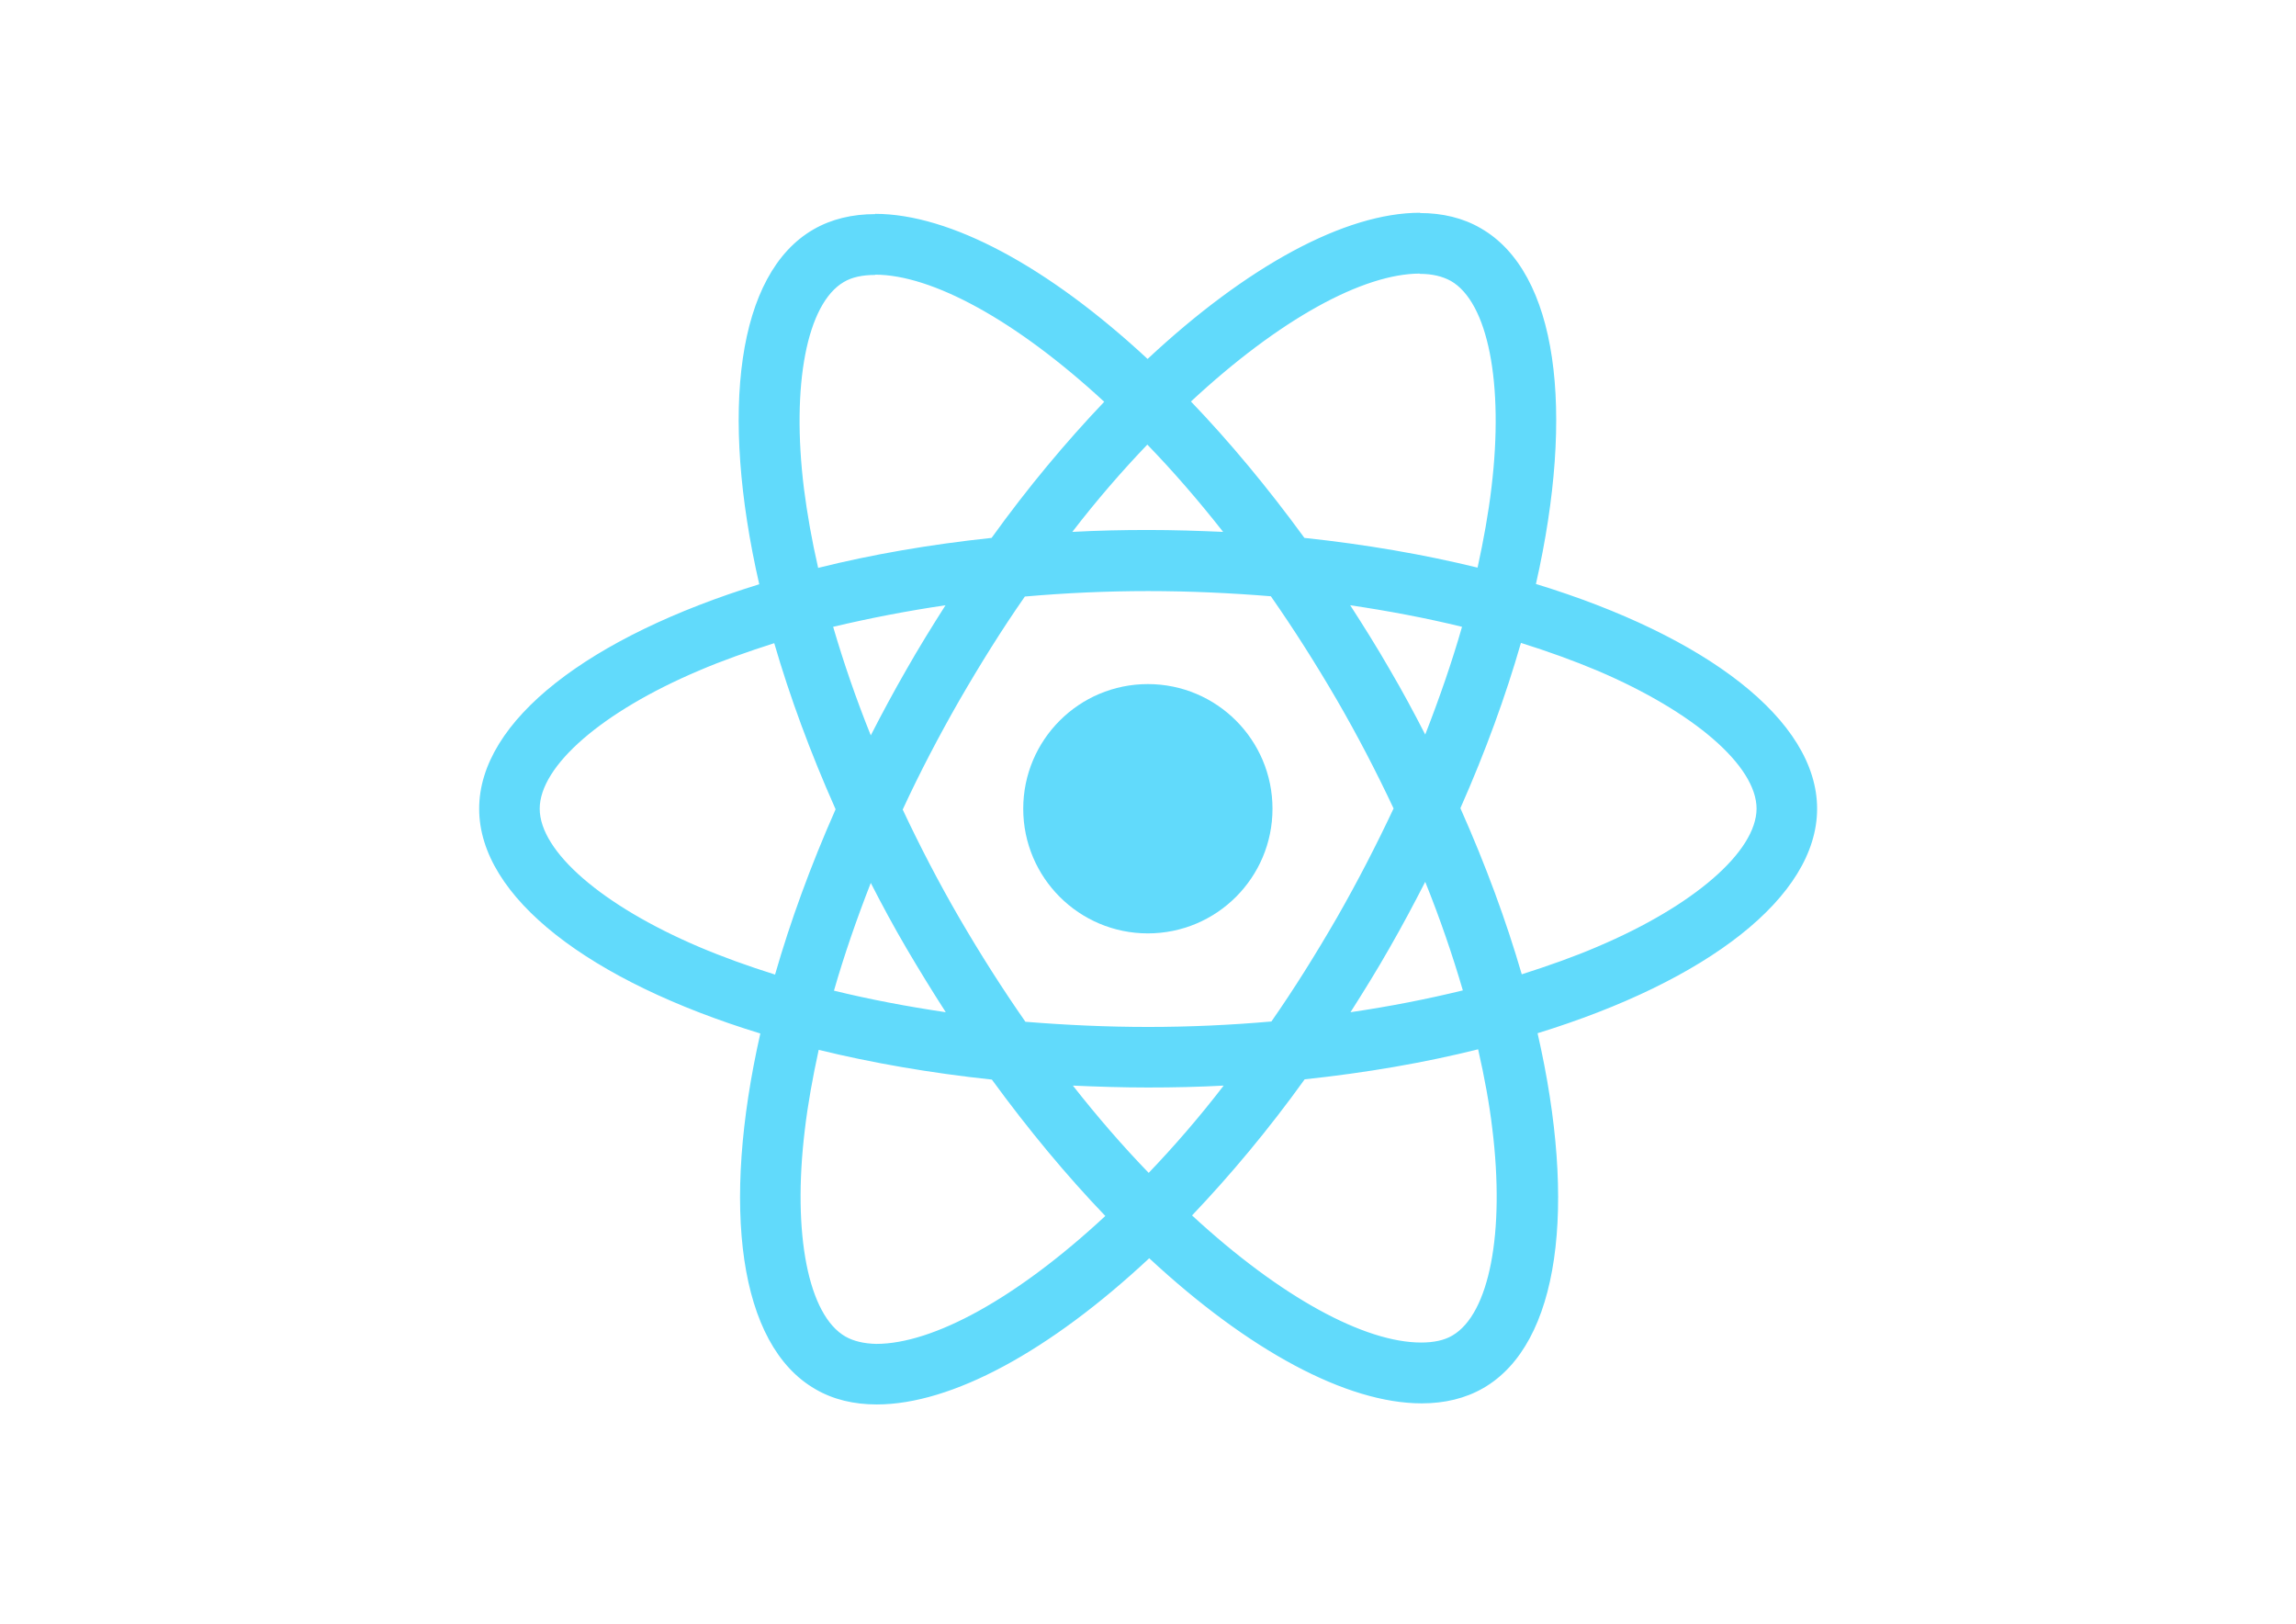
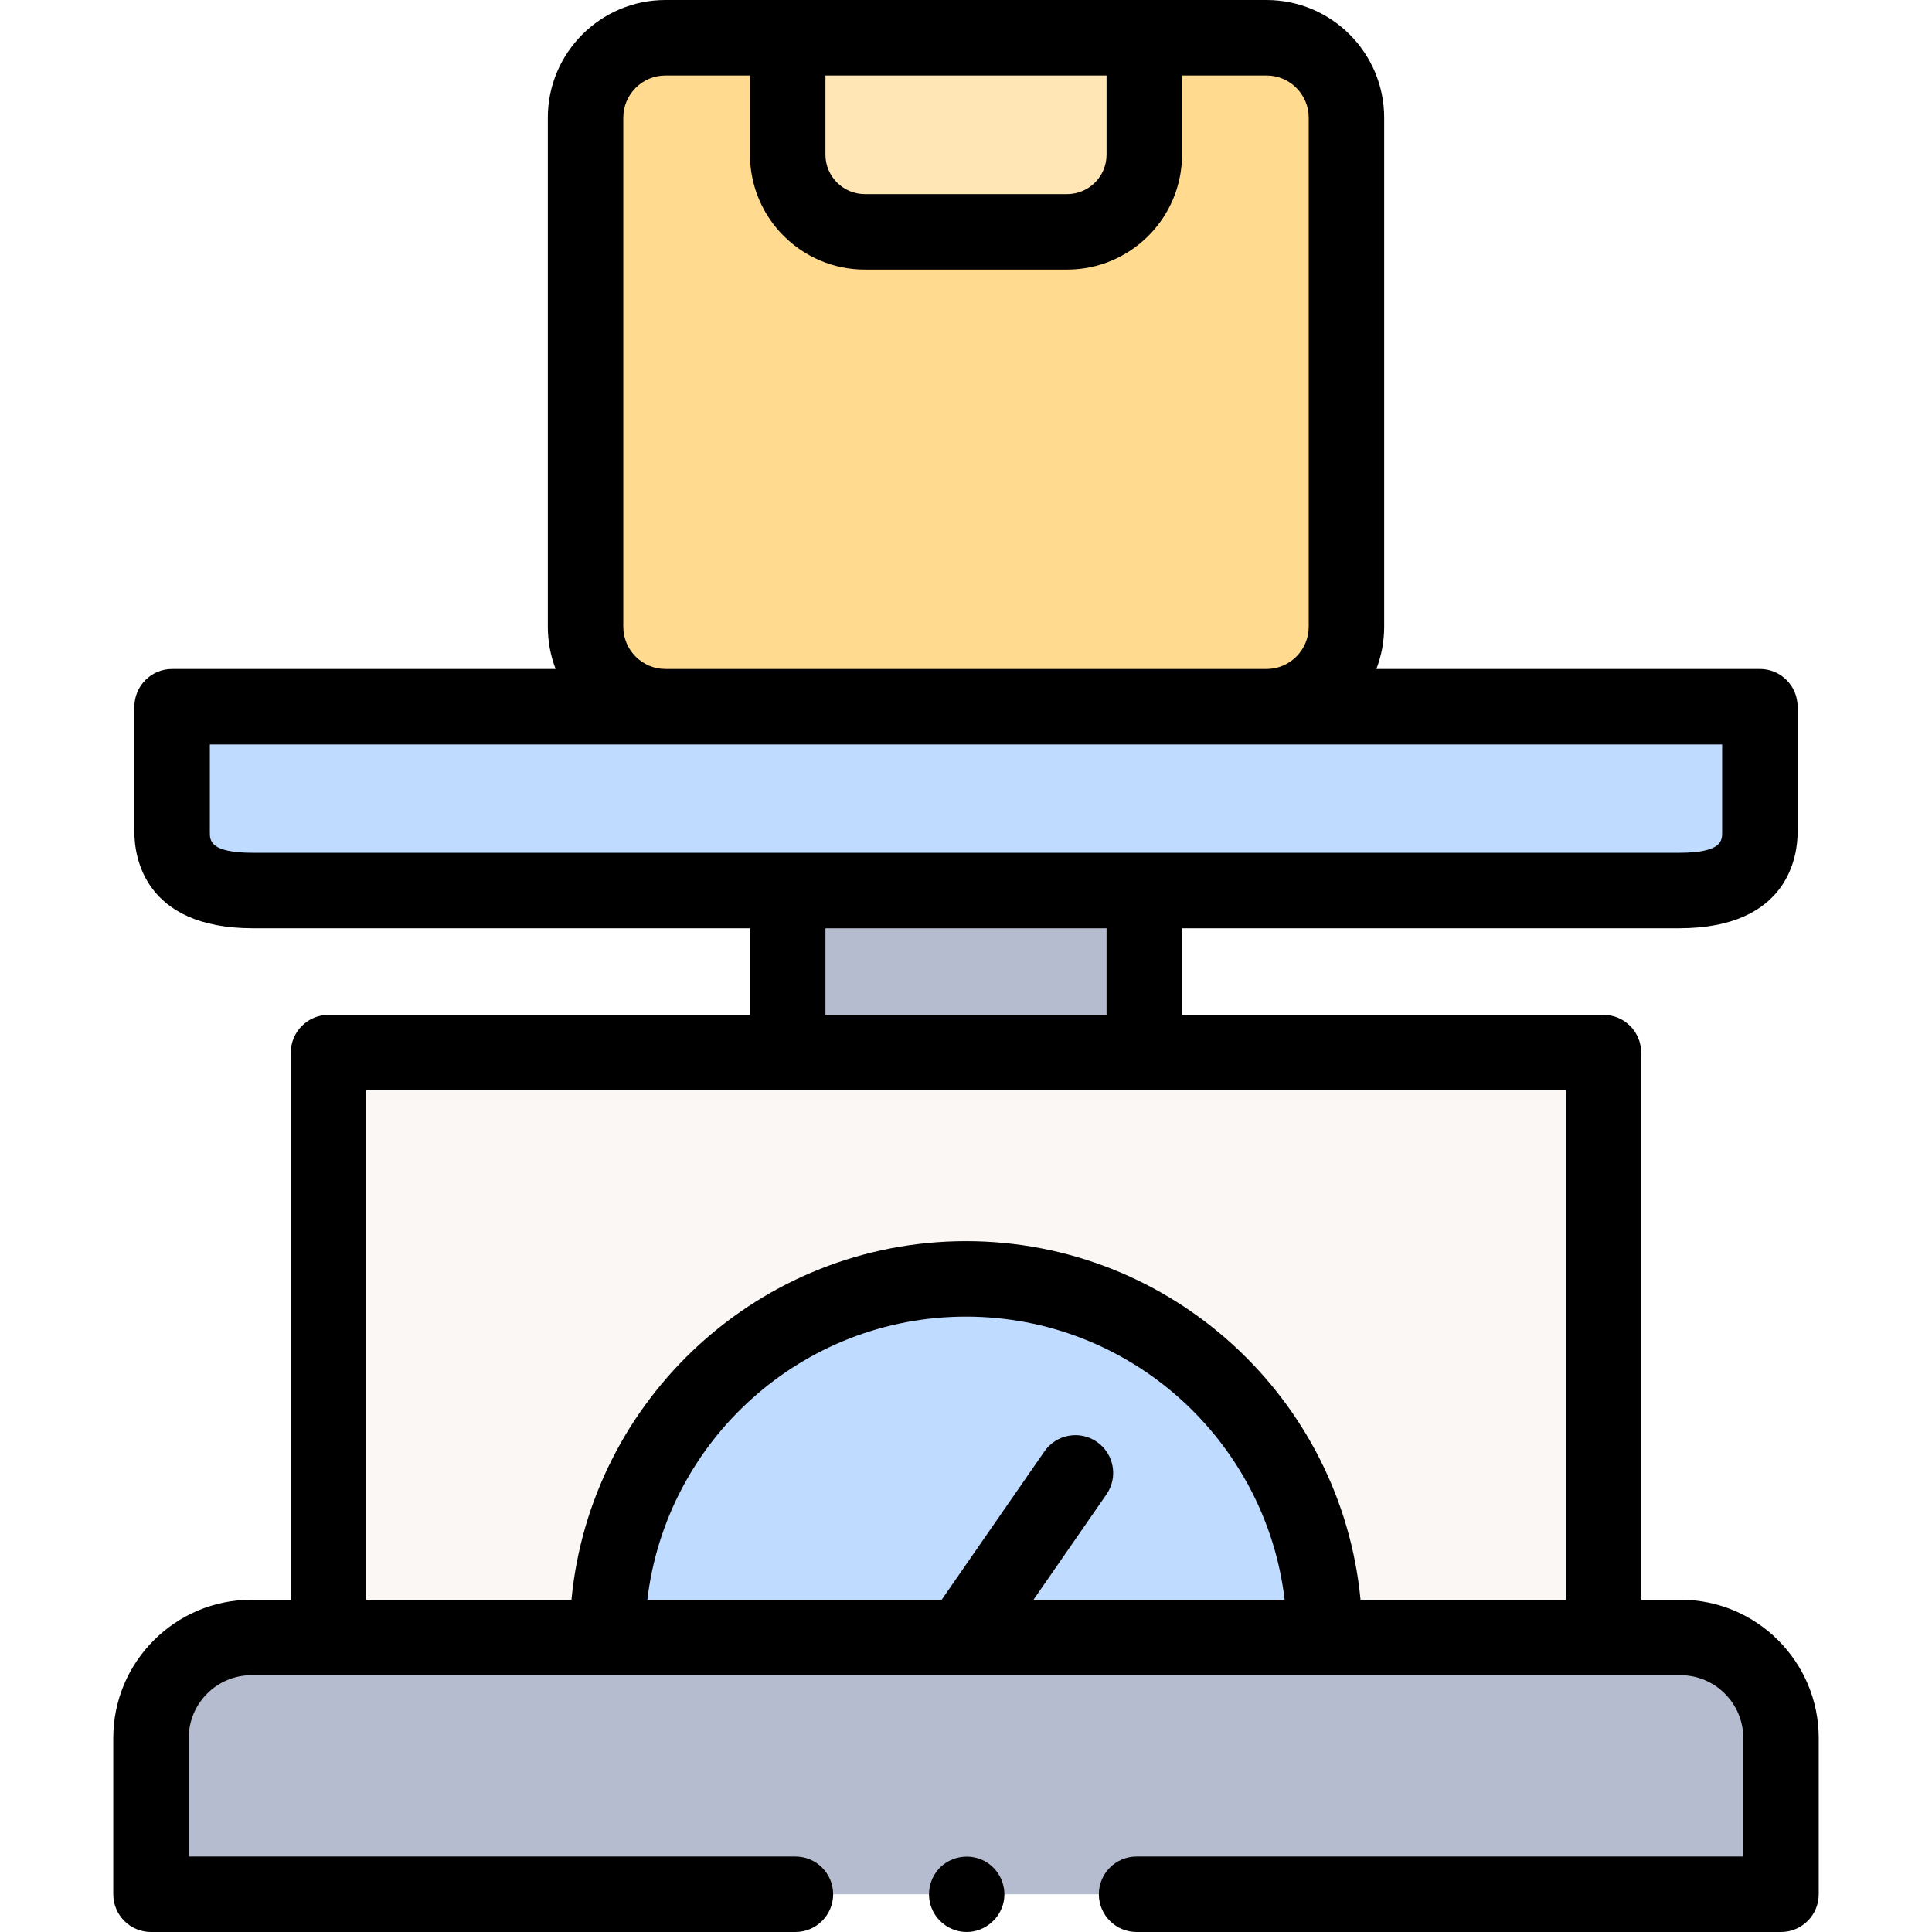
- <svg xmlns="http://www.w3.org/2000/svg" viewBox="0 0 841.9 595.3">
-   <g fill="#61DAFB">
-     <path d="M666.3 296.5c0-32.5-40.7-63.3-103.1-82.4 14.4-63.6 8-114.2-20.2-130.4-6.5-3.8-14.1-5.6-22.4-5.6v22.3c4.6 0 8.3.9 11.4 2.6 13.6 7.8 19.5 37.5 14.9 75.7-1.1 9.4-2.9 19.3-5.1 29.4-19.6-4.8-41-8.5-63.5-10.9-13.5-18.5-27.5-35.3-41.6-50 32.6-30.3 63.2-46.9 84-46.9V78c-27.5 0-63.5 19.6-99.9 53.6-36.4-33.8-72.4-53.2-99.9-53.2v22.3c20.7 0 51.4 16.5 84 46.6-14 14.7-28 31.4-41.3 49.9-22.6 2.4-44 6.1-63.6 11-2.3-10-4-19.7-5.2-29-4.7-38.2 1.1-67.9 14.6-75.8 3-1.8 6.9-2.6 11.5-2.6V78.5c-8.4 0-16 1.8-22.6 5.6-28.1 16.2-34.4 66.7-19.9 130.1-62.2 19.2-102.7 49.9-102.7 82.3 0 32.5 40.7 63.3 103.1 82.4-14.4 63.6-8 114.2 20.2 130.4 6.5 3.8 14.1 5.6 22.5 5.6 27.5 0 63.5-19.6 99.9-53.6 36.4 33.8 72.4 53.2 99.9 53.2 8.4 0 16-1.8 22.6-5.6 28.1-16.2 34.4-66.7 19.9-130.1 62-19.1 102.5-49.9 102.5-82.3zm-130.2-66.7c-3.7 12.9-8.3 26.2-13.5 39.5-4.1-8-8.4-16-13.1-24-4.6-8-9.5-15.8-14.4-23.4 14.2 2.1 27.9 4.7 41 7.9zm-45.8 106.5c-7.8 13.5-15.8 26.3-24.1 38.2-14.9 1.3-30 2-45.2 2-15.1 0-30.2-.7-45-1.9-8.3-11.9-16.4-24.6-24.2-38-7.6-13.1-14.5-26.4-20.8-39.8 6.2-13.4 13.2-26.8 20.7-39.9 7.8-13.5 15.8-26.3 24.1-38.2 14.9-1.3 30-2 45.2-2 15.1 0 30.2.7 45 1.9 8.3 11.9 16.4 24.6 24.2 38 7.6 13.1 14.5 26.4 20.8 39.8-6.3 13.4-13.2 26.8-20.7 39.9zm32.3-13c5.4 13.4 10 26.8 13.8 39.8-13.1 3.2-26.9 5.9-41.2 8 4.9-7.7 9.8-15.6 14.4-23.7 4.6-8 8.9-16.1 13-24.1zM421.2 430c-9.3-9.6-18.6-20.3-27.8-32 9 .4 18.2.7 27.5.7 9.4 0 18.7-.2 27.8-.7-9 11.7-18.3 22.4-27.5 32zm-74.4-58.9c-14.2-2.1-27.9-4.7-41-7.9 3.7-12.9 8.3-26.2 13.5-39.5 4.1 8 8.4 16 13.1 24 4.7 8 9.5 15.8 14.4 23.4zM420.7 163c9.3 9.6 18.6 20.3 27.8 32-9-.4-18.2-.7-27.5-.7-9.4 0-18.7.2-27.8.7 9-11.7 18.3-22.4 27.5-32zm-74 58.9c-4.9 7.7-9.8 15.6-14.4 23.7-4.6 8-8.9 16-13 24-5.4-13.4-10-26.8-13.8-39.8 13.1-3.1 26.9-5.8 41.2-7.9zm-90.5 125.2c-35.4-15.1-58.3-34.9-58.3-50.6 0-15.7 22.9-35.6 58.3-50.6 8.6-3.7 18-7 27.7-10.1 5.7 19.6 13.2 40 22.5 60.9-9.2 20.8-16.6 41.1-22.2 60.6-9.9-3.1-19.3-6.5-28-10.2zM310 490c-13.6-7.8-19.5-37.5-14.9-75.7 1.1-9.4 2.9-19.3 5.1-29.4 19.6 4.8 41 8.5 63.5 10.9 13.5 18.5 27.5 35.3 41.6 50-32.6 30.3-63.2 46.9-84 46.9-4.5-.1-8.3-1-11.3-2.7zm237.2-76.2c4.7 38.2-1.1 67.9-14.6 75.8-3 1.8-6.9 2.6-11.5 2.6-20.7 0-51.4-16.5-84-46.6 14-14.7 28-31.4 41.3-49.9 22.6-2.4 44-6.1 63.6-11 2.3 10.1 4.1 19.8 5.2 29.1zm38.5-66.7c-8.6 3.7-18 7-27.7 10.1-5.7-19.6-13.2-40-22.5-60.9 9.2-20.8 16.6-41.1 22.2-60.6 9.9 3.1 19.3 6.5 28.1 10.2 35.4 15.1 58.3 34.9 58.3 50.6-.1 15.7-23 35.6-58.4 50.6zM320.8 78.4z" />
-     <circle cx="420.9" cy="296.5" r="45.7" />
-     <path d="M520.5 78.1z" />
-   </g>
+ <svg xmlns="http://www.w3.org/2000/svg" id="Capa_1" enable-background="new 0 0 512 512" height="512" viewBox="0 0 512 512" width="512">
+   <path d="m466.387 187.287v33.298c0 11.829-9.589 15.415-21.418 15.415h-377.938c-11.829 0-21.418-3.586-21.418-15.415v-33.298z" fill="#bfdbff" />
+   <path d="m335.648 187.287h-159.296c-11.694 0-21.174-9.48-21.174-21.173v-134.94c0-11.694 9.48-21.174 21.174-21.174h159.296c11.694 0 21.173 9.48 21.173 21.174v134.94c0 11.694-9.479 21.173-21.173 21.173z" fill="#ffda8f" />
+   <path d="m282.795 61.443h-53.59c-11.297 0-20.455-9.158-20.455-20.454v-30.989h94.499v30.989c.001 11.296-9.157 20.454-20.454 20.454z" fill="#ffe6b4" />
+   <path d="m210.794 502h-170.776v-41.414c0-14.713 11.927-26.639 26.639-26.639h378.685c14.712 0 26.639 11.927 26.639 26.639v41.414h-170.774" fill="#b6bccf" />
+   <path d="m87.068 278.949h337.863v154.997h-337.863z" fill="#faf7f5" />
+   <path d="m256 338.918c-52.482 0-95.028 42.545-95.028 95.028h190.055c.001-52.482-42.545-95.028-95.027-95.028z" fill="#bfdbff" />
+   <path d="m256.184 431.945 28.816-41.612" fill="#bfdbff" />
+   <path d="m208.751 236h94.499v42.949h-94.499z" fill="#b6bccf" />
+   <path d="m256.18 512c-4.357 0-8.298-2.931-9.56-7.099-1.181-3.901.177-8.281 3.414-10.782 3.196-2.469 7.644-2.776 11.147-.772 3.622 2.071 5.591 6.341 4.839 10.443-.862 4.695-5.064 8.21-9.84 8.21z" />
+   <path d="m445.343 423.946h-10.411v-144.997c0-5.522-4.477-10-10-10h-111.682v-22.949h131.719c29.153 0 31.418-19.453 31.418-25.415v-33.298c0-5.522-4.477-10-10-10h-101.636c1.337-3.47 2.07-7.237 2.07-11.173v-134.94c0-17.19-13.984-31.174-31.173-31.174h-159.296c-17.189 0-31.173 13.984-31.173 31.174v134.941c0 3.936.734 7.703 2.07 11.173h-101.636c-5.523 0-10 4.478-10 10v33.298c0 5.962 2.266 25.415 31.418 25.415h131.719v22.949h-111.682c-5.523 0-10 4.478-10 10v144.997h-10.411c-20.203 0-36.639 16.437-36.639 36.64v41.413c0 5.522 4.477 10 10 10h170.776c5.523 0 10-4.478 10-10s-4.477-10-10-10h-160.776v-31.414c0-9.175 7.464-16.64 16.639-16.64h378.686c9.175 0 16.639 7.465 16.639 16.64v31.414h-160.775c-5.523 0-10 4.478-10 10s4.477 10 10 10h170.775c5.523 0 10-4.478 10-10v-41.414c0-20.203-16.436-36.64-36.639-36.64zm-152.093-403.946v20.988c0 5.765-4.69 10.455-10.455 10.455h-53.59c-5.765 0-10.455-4.691-10.455-10.455v-20.988zm-128.071 146.114v-134.94c0-6.161 5.012-11.174 11.173-11.174h22.398v20.988c0 16.793 13.662 30.455 30.455 30.455h53.59c16.793 0 30.455-13.662 30.455-30.455v-20.988h22.398c6.161 0 11.173 5.013 11.173 11.174v134.941c0 6.161-5.012 11.173-11.173 11.173h-159.296c-6.161-.001-11.173-5.013-11.173-11.174zm-109.566 54.471v-23.298h400.774v23.298c0 2.156 0 5.415-11.418 5.415h-377.938c-11.418 0-11.418-3.259-11.418-5.415zm163.138 25.415h74.499v22.949h-74.499zm55.136 177.946 19.335-27.92c3.144-4.541 2.012-10.771-2.528-13.914-4.541-3.146-10.77-2.014-13.915 2.527l-27.22 39.307h-78.003c4.965-42.19 40.941-75.028 84.443-75.028s79.478 32.838 84.443 75.028zm86.668 0c-5.052-53.24-50.015-95.028-104.555-95.028s-99.504 41.788-104.555 95.028h-54.377v-134.997h317.863v134.997z" />
</svg>
